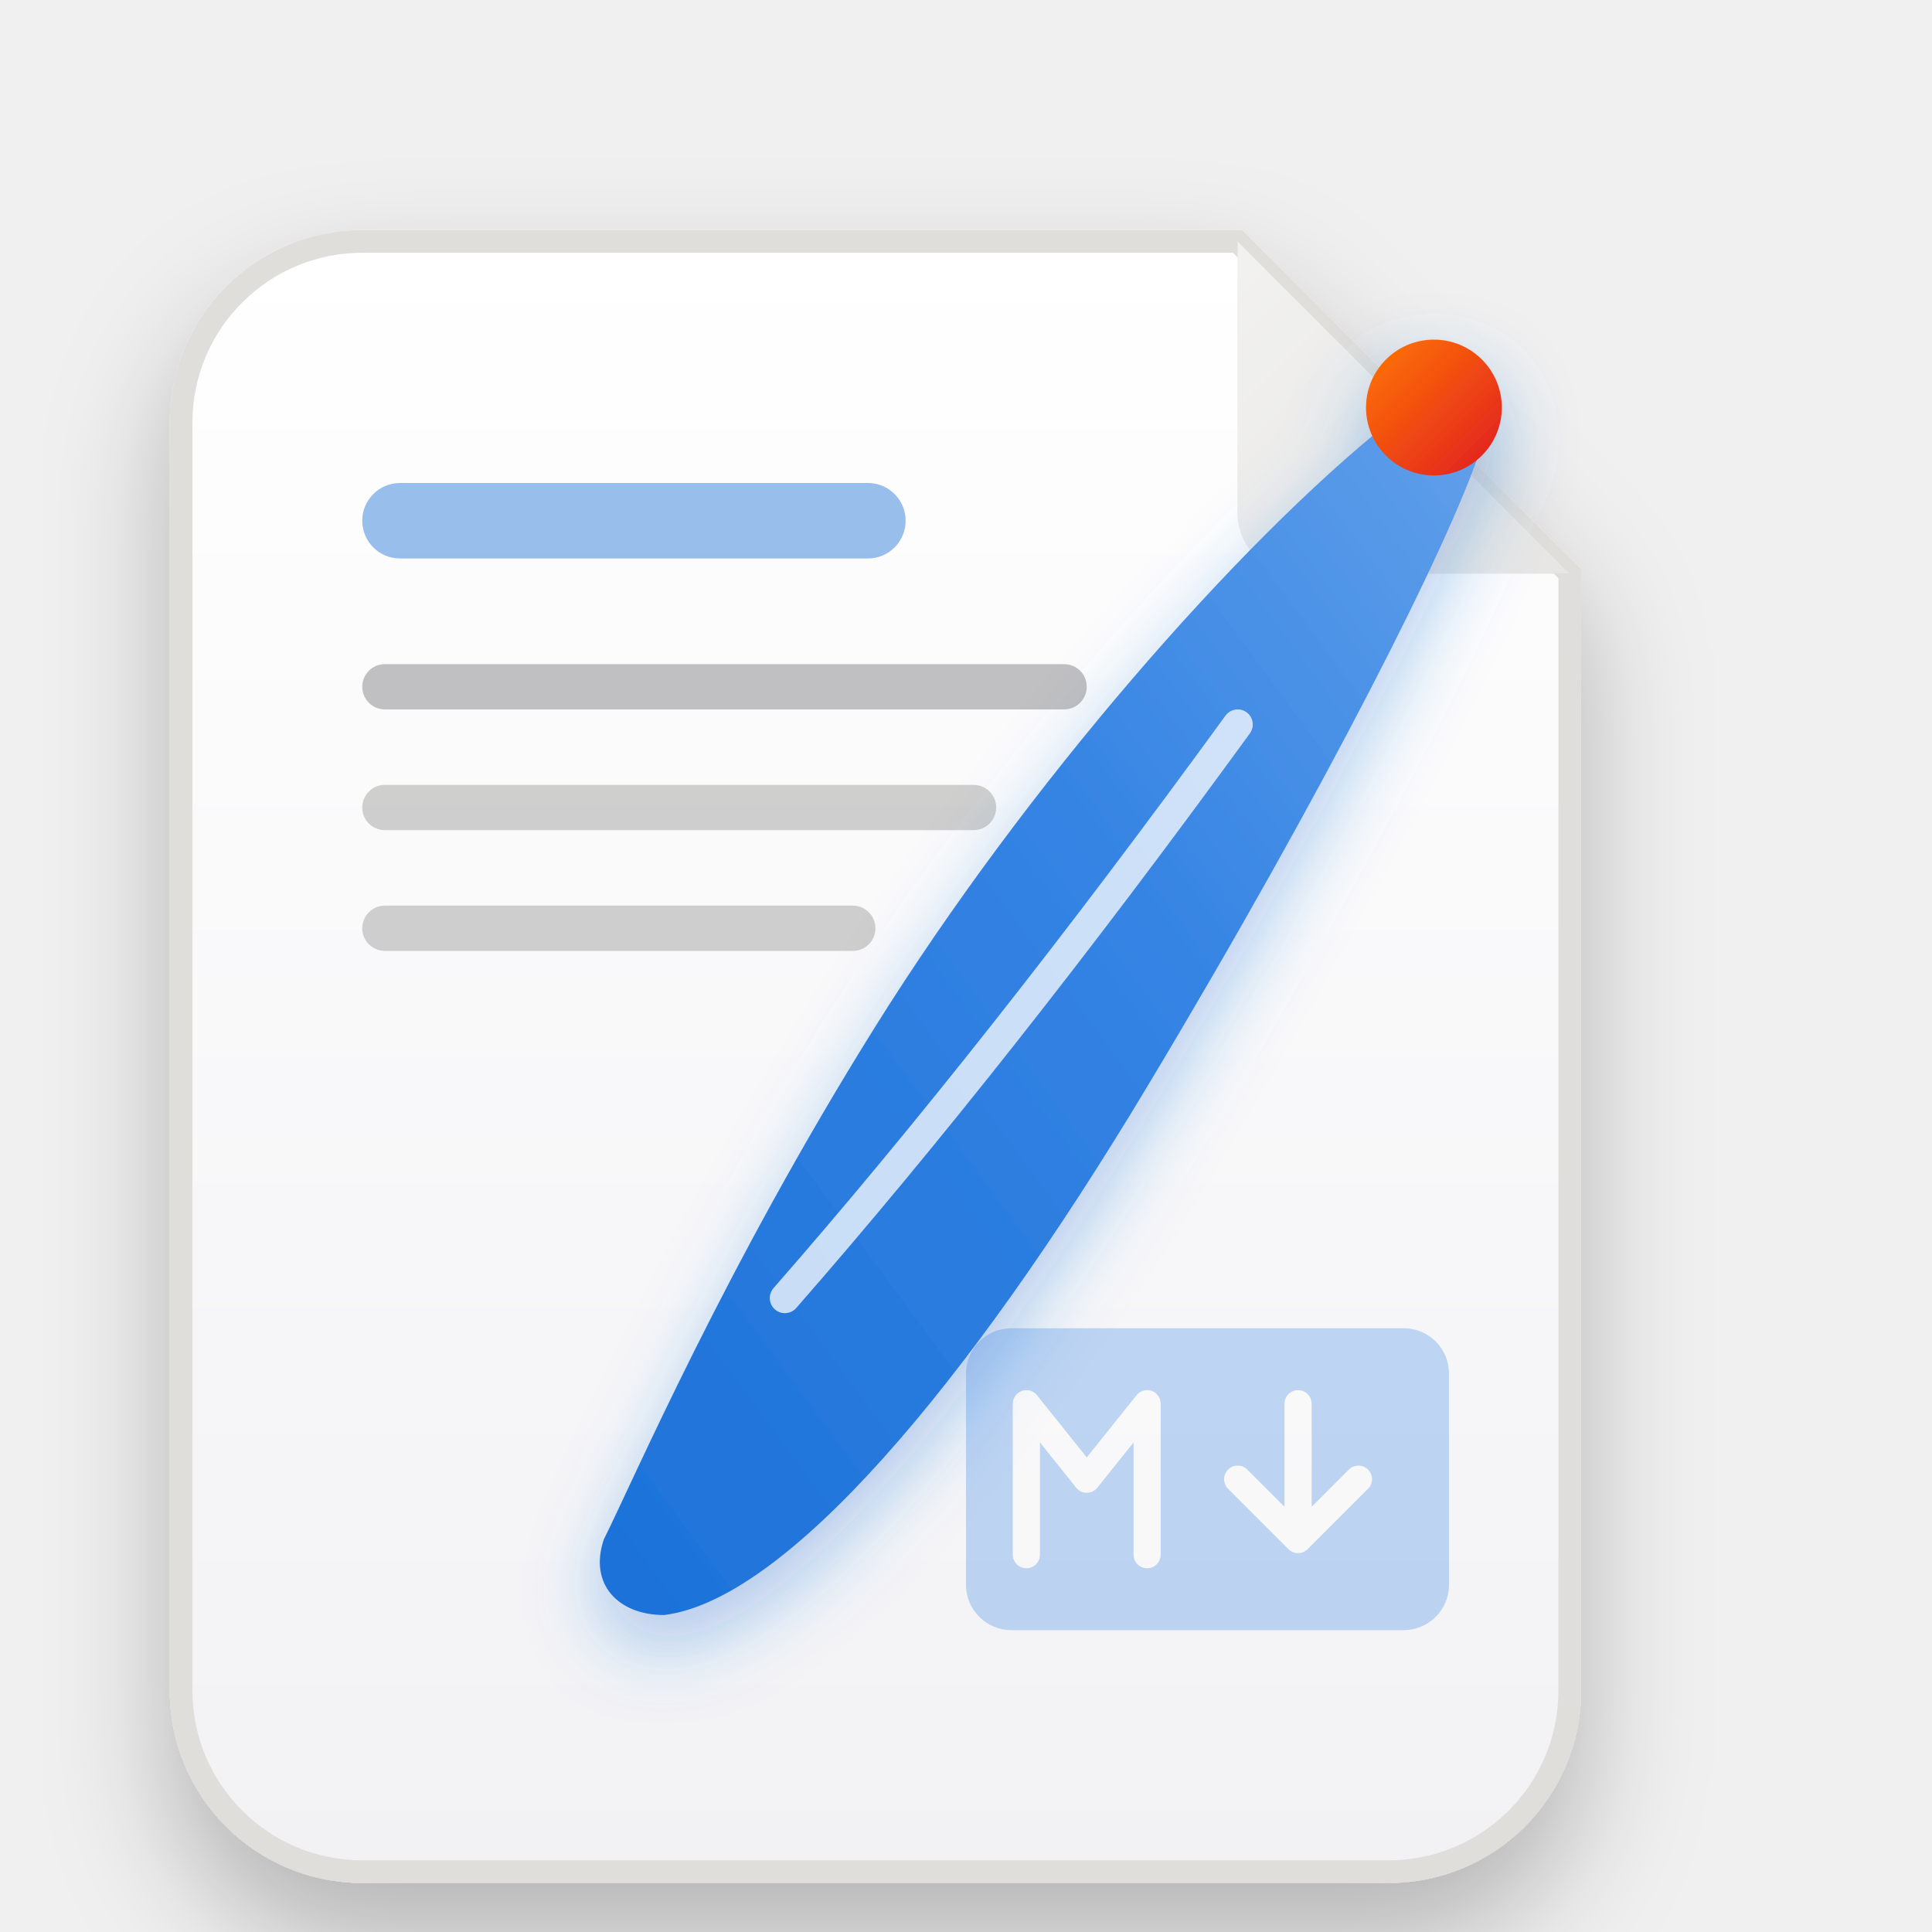
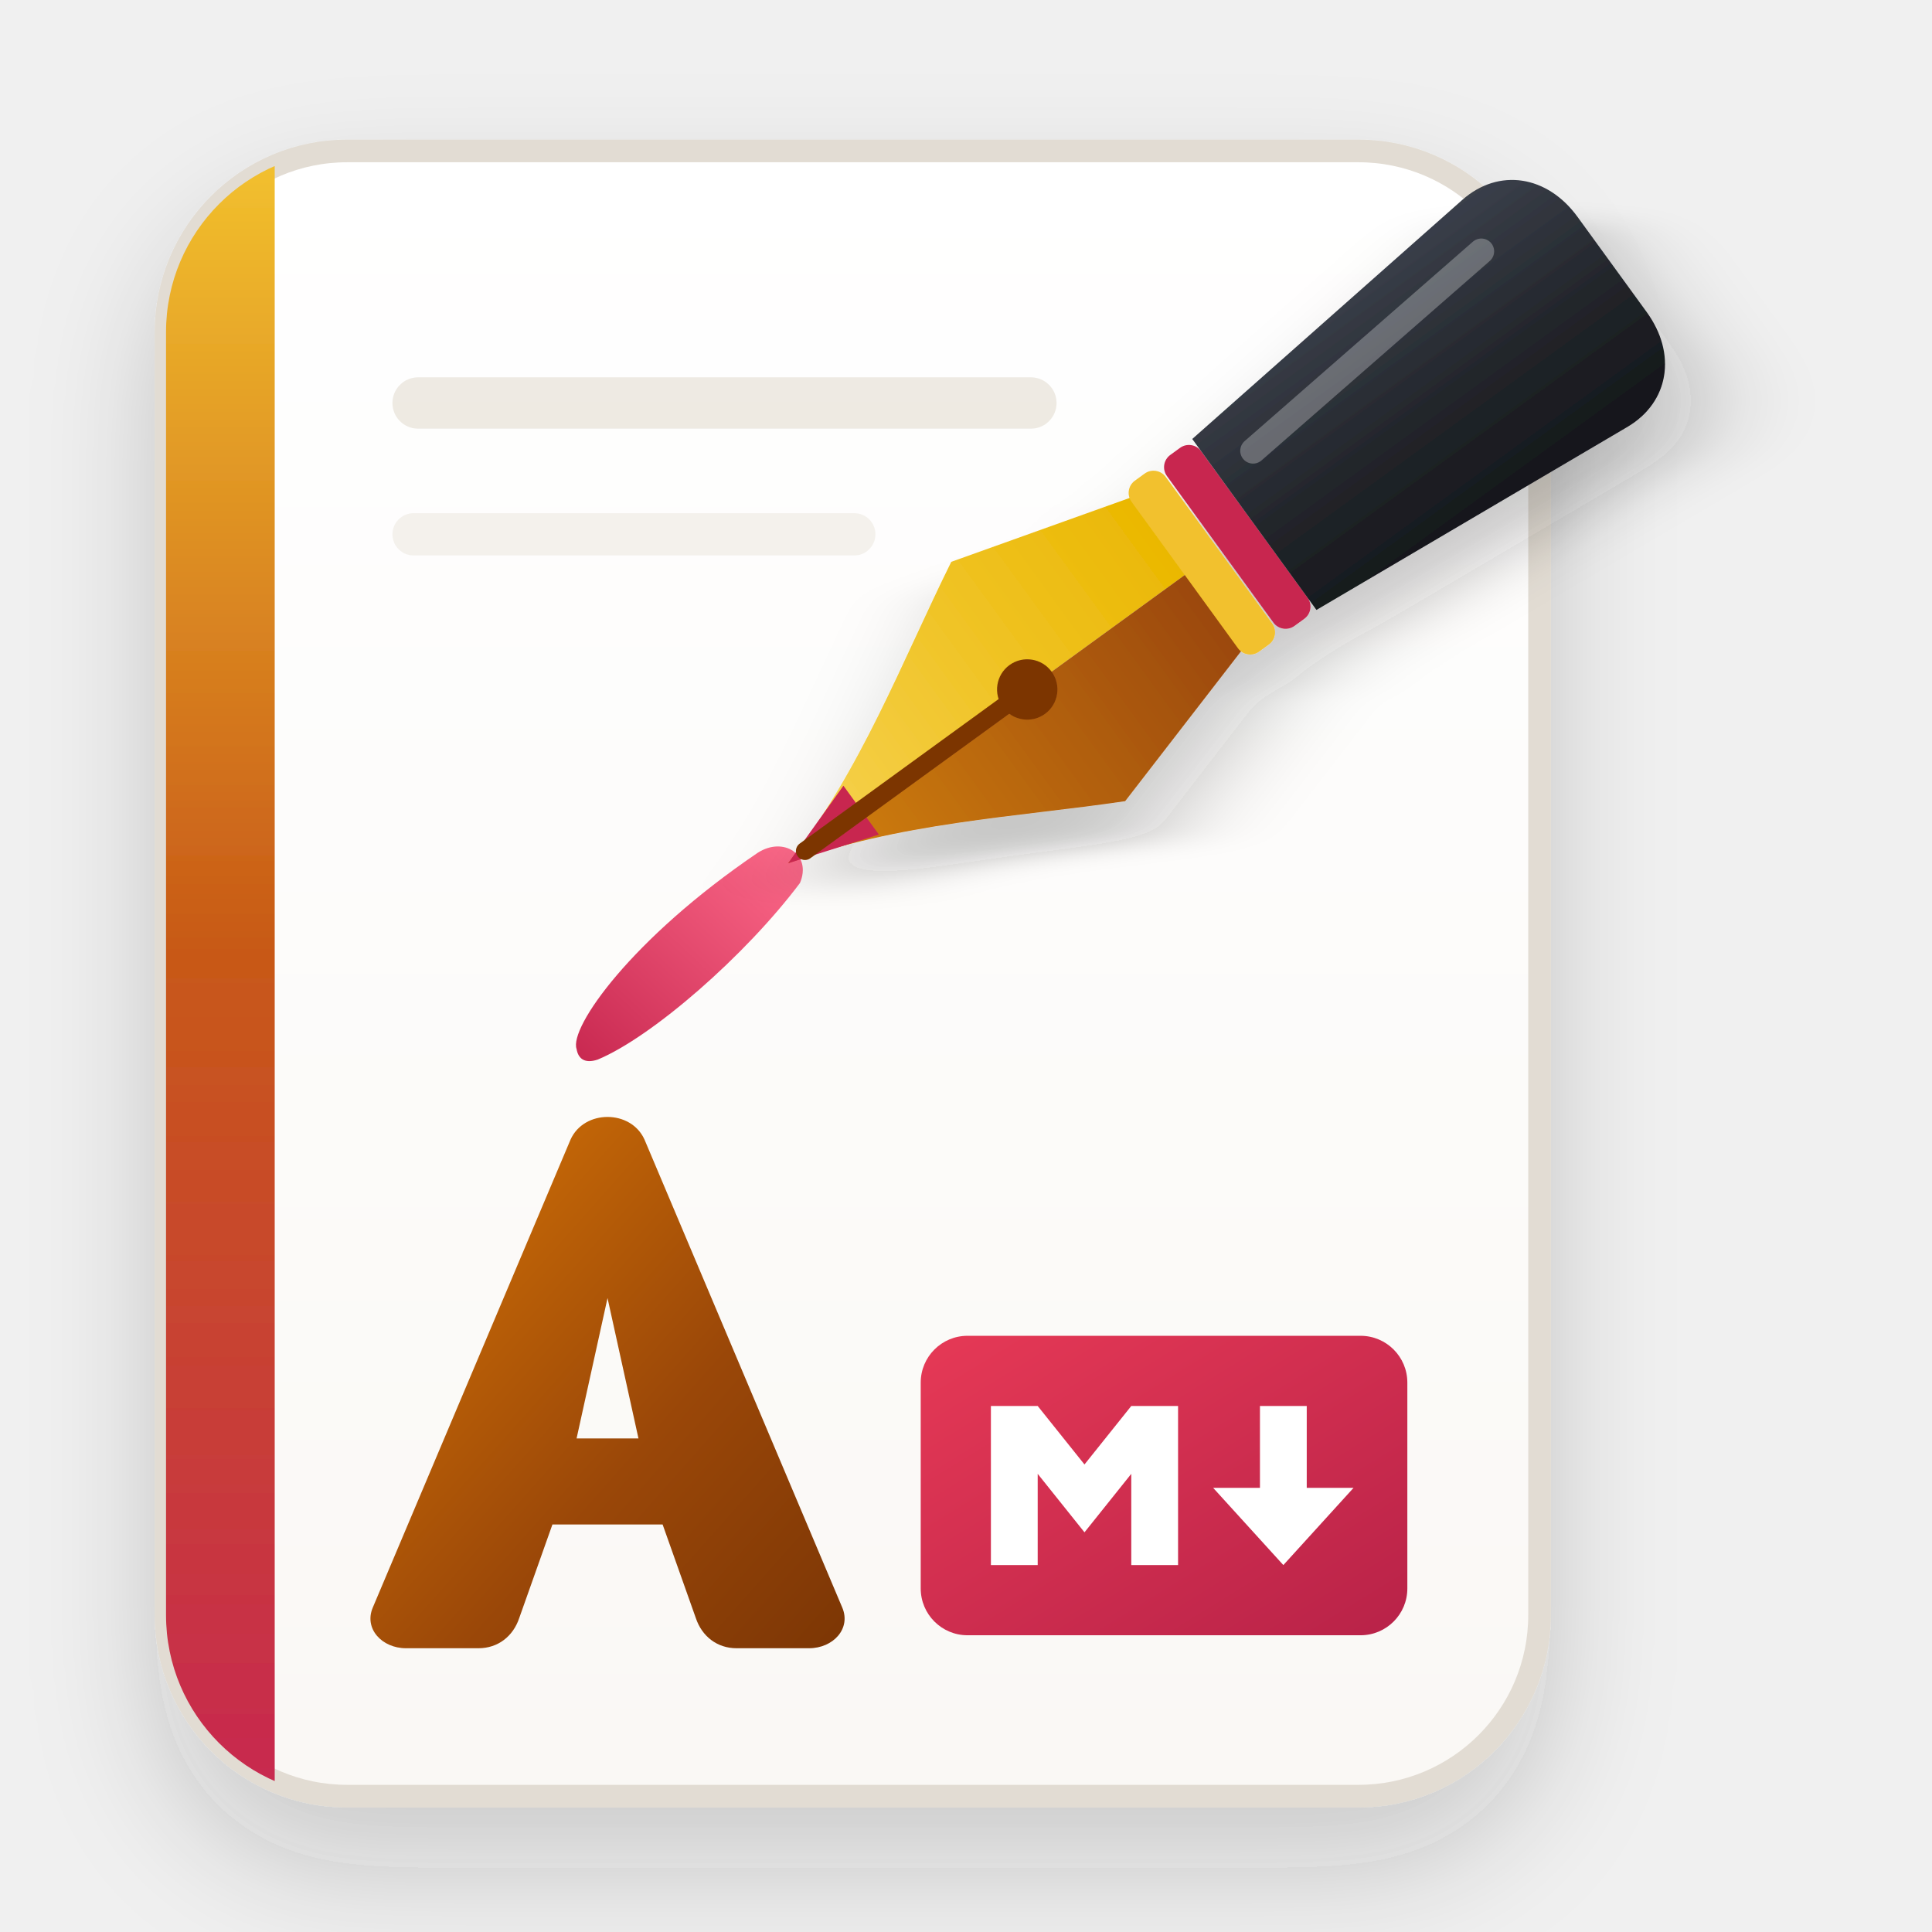
<svg xmlns="http://www.w3.org/2000/svg" viewBox="0 0 128 128" width="512" height="512">
  <defs>
-     <filter id="drop-shadow" x="-10%" y="-10%" width="125%" height="125%">
-       <feDropShadow dx="0" dy="4" stdDeviation="4" flood-color="#000000" flood-opacity="0.25" />
+     <filter id="accent-sheet-shadow" x="-12%" y="-10%" width="128%" height="128%">
+       <feDropShadow dx="0" dy="4" stdDeviation="4" flood-color="#22252a" flood-opacity="0.18" />
    </filter>
-     <filter id="accent-shadow" x="-20%" y="-20%" width="140%" height="140%">
-       <feDropShadow dx="0" dy="2" stdDeviation="2.5" flood-color="#1c71d8" flood-opacity="0.35" />
+     <filter id="accent-pen-shadow" x="-40%" y="-80%" width="180%" height="260%">
+       <feDropShadow dx="0" dy="3" stdDeviation="2.8" flood-color="#22252a" flood-opacity="0.24" />
    </filter>
-     <linearGradient id="page-bg" x1="0%" y1="0%" x2="0%" y2="100%">
+     <linearGradient id="accent-paper" x1="0%" y1="0%" x2="0%" y2="100%">
      <stop offset="0%" stop-color="#ffffff" />
-       <stop offset="100%" stop-color="#f2f2f5" />
+       <stop offset="100%" stop-color="#faf8f5" />
    </linearGradient>
-     <linearGradient id="accent-grad" x1="0%" y1="100%" x2="100%" y2="0%">
-       <stop offset="0%" stop-color="#1c71d8" />
-       <stop offset="60%" stop-color="#3584e4" />
-       <stop offset="100%" stop-color="#62a0ea" />
+     <linearGradient id="accent-stripe" x1="0%" y1="0%" x2="0%" y2="100%">
+       <stop offset="0%" stop-color="#f2c12e" />
+       <stop offset="48%" stop-color="#c85a17" />
+       <stop offset="100%" stop-color="#c82850" />
    </linearGradient>
-     <linearGradient id="coral-grad" x1="0%" y1="0%" x2="100%" y2="100%">
-       <stop offset="0%" stop-color="#ff7800" />
-       <stop offset="100%" stop-color="#e01b24" />
+     <linearGradient id="accent-amber-a" x1="0%" y1="0%" x2="100%" y2="100%">
+       <stop offset="0%" stop-color="#d97706" />
+       <stop offset="60%" stop-color="#9a4708" />
+       <stop offset="100%" stop-color="#7c3605" />
    </linearGradient>
-     <linearGradient id="fold-grad" x1="0%" y1="0%" x2="100%" y2="100%">
-       <stop offset="0%" stop-color="#deddda" />
-       <stop offset="100%" stop-color="#c0bfbc" />
+     <linearGradient id="accent-coral-mark" x1="0%" y1="100%" x2="100%" y2="0%">
+       <stop offset="0%" stop-color="#c82850" />
+       <stop offset="100%" stop-color="#ff6b8b" />
    </linearGradient>
+     <linearGradient id="accent-coral-badge" x1="0%" y1="0%" x2="100%" y2="100%">
+       <stop offset="0%" stop-color="#e63956" />
+       <stop offset="100%" stop-color="#b82248" />
+     </linearGradient>
+     <linearGradient id="accent-nib-top" x1="0%" y1="0%" x2="100%" y2="0%">
+       <stop offset="0%" stop-color="#f7d354" />
+       <stop offset="100%" stop-color="#eab700" />
+     </linearGradient>
+     <linearGradient id="accent-nib-bot" x1="0%" y1="0%" x2="100%" y2="0%">
+       <stop offset="0%" stop-color="#d48311" />
+       <stop offset="100%" stop-color="#9a4708" />
+     </linearGradient>
+     <linearGradient id="accent-barrel" x1="0%" y1="0%" x2="0%" y2="100%">
+       <stop offset="0%" stop-color="#3a3f4a" />
+       <stop offset="55%" stop-color="#22252a" />
+       <stop offset="100%" stop-color="#14161a" />
+     </linearGradient>
+     <clipPath id="accent-sheet-clip">
+       <rect x="11" y="10" width="91" height="109" rx="12" ry="12" />
+     </clipPath>
  </defs>
-   <g filter="url(#drop-shadow)">
-     <path d="M 24 16              L 82 16              L 104 38              L 104 112              A 12 12 0 0 1 92 124              L 24 124              A 12 12 0 0 1 12 112              L 12 28              A 12 12 0 0 1 24 16 Z" fill="url(#page-bg)" stroke="#dfdedb" stroke-width="1.5" />
-     <path d="M 82 16              L 82 34              A 4 4 0 0 0 86 38              L 104 38 Z" fill="url(#fold-grad)" />
-     <path d="M 82 16              L 104 38              L 86 38              A 4 4 0 0 1 82 34 Z" fill="#ffffff" opacity="0.6" />
+   <g filter="url(#accent-sheet-shadow)">
+     <rect x="11" y="10" width="91" height="109" rx="12" ry="12" fill="url(#accent-paper)" stroke="#e2dcd3" stroke-width="1.5" />
+     <rect x="11" y="10" width="7.2" height="109" fill="url(#accent-stripe)" clip-path="url(#accent-sheet-clip)" />
  </g>
-   <g opacity="0.45">
-     <rect x="24" y="32" width="36" height="5" rx="2.5" fill="#1c71d8" />
-     <rect x="24" y="44" width="48" height="3" rx="1.5" fill="#77767b" />
-     <rect x="24" y="52" width="42" height="3" rx="1.5" fill="#9a9996" />
-     <rect x="24" y="60" width="34" height="3" rx="1.5" fill="#9a9996" />
+   <g opacity="0.68">
+     <rect x="26" y="25" width="44" height="3.4" rx="1.7" fill="#e6e0d6" />
+     <rect x="26" y="34" width="32" height="2.8" rx="1.4" fill="#efece5" />
  </g>
-   <g filter="url(#accent-shadow)">
-     <path d="M 40 102              C 42 98, 48 84, 58 68              C 68 52, 82 36, 92 28              C 95 25, 99 26, 98 30              C 96 36, 88 52, 76 72              C 64 92, 52 106, 44 107              C 41 107, 39 105, 40 102 Z" fill="url(#accent-grad)" />
-     <circle cx="95" cy="27" r="4.5" fill="url(#coral-grad)" />
-     <path d="M 52 86              Q 66 70 82 48" stroke="#ffffff" stroke-width="2" stroke-linecap="round" opacity="0.75" />
+   <path d="M 37.8 75.5            C 38.7 73.5, 41.8 73.5, 42.7 75.5            L 55.8 106.5            C 56.4 107.9, 55.2 109.2, 53.6 109.2            L 48.8 109.2            C 47.5 109.2, 46.5 108.4, 46.1 107.2            L 43.9 101            L 36.6 101            L 34.4 107.2            C 34 108.4, 33 109.2, 31.7 109.2            L 26.9 109.2            C 25.3 109.2, 24.1 107.9, 24.7 106.5            Z            M 38.2 95.3            L 42.3 95.3            L 40.25 86            Z" fill="url(#accent-amber-a)" />
+   <path d="M 38.2 69.5            C 37.7 68.1, 41.8 62.2, 50.2 56.5            C 51.9 55.4, 53.8 56.6, 53 58.5            C 49.4 63.3, 43.2 68.7, 39.6 70.2            C 38.7 70.5, 38.3 70.1, 38.2 69.5 Z" fill="url(#accent-coral-mark)" />
+   <g filter="url(#accent-pen-shadow)" transform="translate(52.2, 57.2) rotate(-36)">
+     <path d="M 0 0 C 7.5 -2.1, 14 -6.4, 20.5 -9.8 L 33.5 -6 L 33.5 0 L 0 0 Z" fill="url(#accent-nib-top)" />
+     <path d="M 0 0 C 7.5 2.1, 14 6.4, 20.5 9.8 L 33.5 6 L 33.5 0 L 0 0 Z" fill="url(#accent-nib-bot)" />
+     <path d="M 0 0 L 6 -2 L 6 2 Z" fill="#c82850" />
+     <line x1="1.4" y1="0" x2="18.2" y2="0" stroke="#7c3605" stroke-width="1.2" stroke-linecap="round" />
+     <circle cx="19.6" cy="0" r="2" fill="#7c3605" />
+     <rect x="32.5" y="-7" width="2.8" height="14" rx="1" fill="#f2c12e" />
+     <rect x="35.4" y="-7" width="2.8" height="14" rx="1" fill="#c82850" />
+     <path d="M 38.2 -7 L 62 -9.3 C 65.2 -9.6, 67.5 -7.3, 67.5 -3.9 L 67.5 3.9 C 67.5 7.3, 65.2 9.6, 62 9.3 L 38.2 7 Z" fill="url(#accent-barrel)" />
+     <path d="M 41 -4 L 61 -5.8" stroke="#ffffff" stroke-width="1.7" stroke-linecap="round" opacity="0.28" />
  </g>
-   <g opacity="0.3" transform="translate(64, 88)">
-     <rect x="0" y="0" width="32" height="20" rx="3" fill="#3584e4" />
-     <path d="M 4 15 L 4 5 L 8 10 L 12 5 L 12 15" stroke="#ffffff" stroke-width="1.8" stroke-linecap="round" stroke-linejoin="round" fill="none" />
-     <path d="M 22 5 L 22 14 M 18 10 L 22 14 L 26 10" stroke="#ffffff" stroke-width="1.8" stroke-linecap="round" stroke-linejoin="round" fill="none" />
+   <g transform="translate(61, 88.5) scale(0.155)">
+     <rect width="208" height="128" rx="20" ry="20" fill="url(#accent-coral-badge)" />
+     <path d="M30 98V30h20l20 25 20-25h20v68H90V59L70 84 50 59v39zm125 0l-30-33h20V30h20v35h20z" fill="#ffffff" />
  </g>
</svg>
